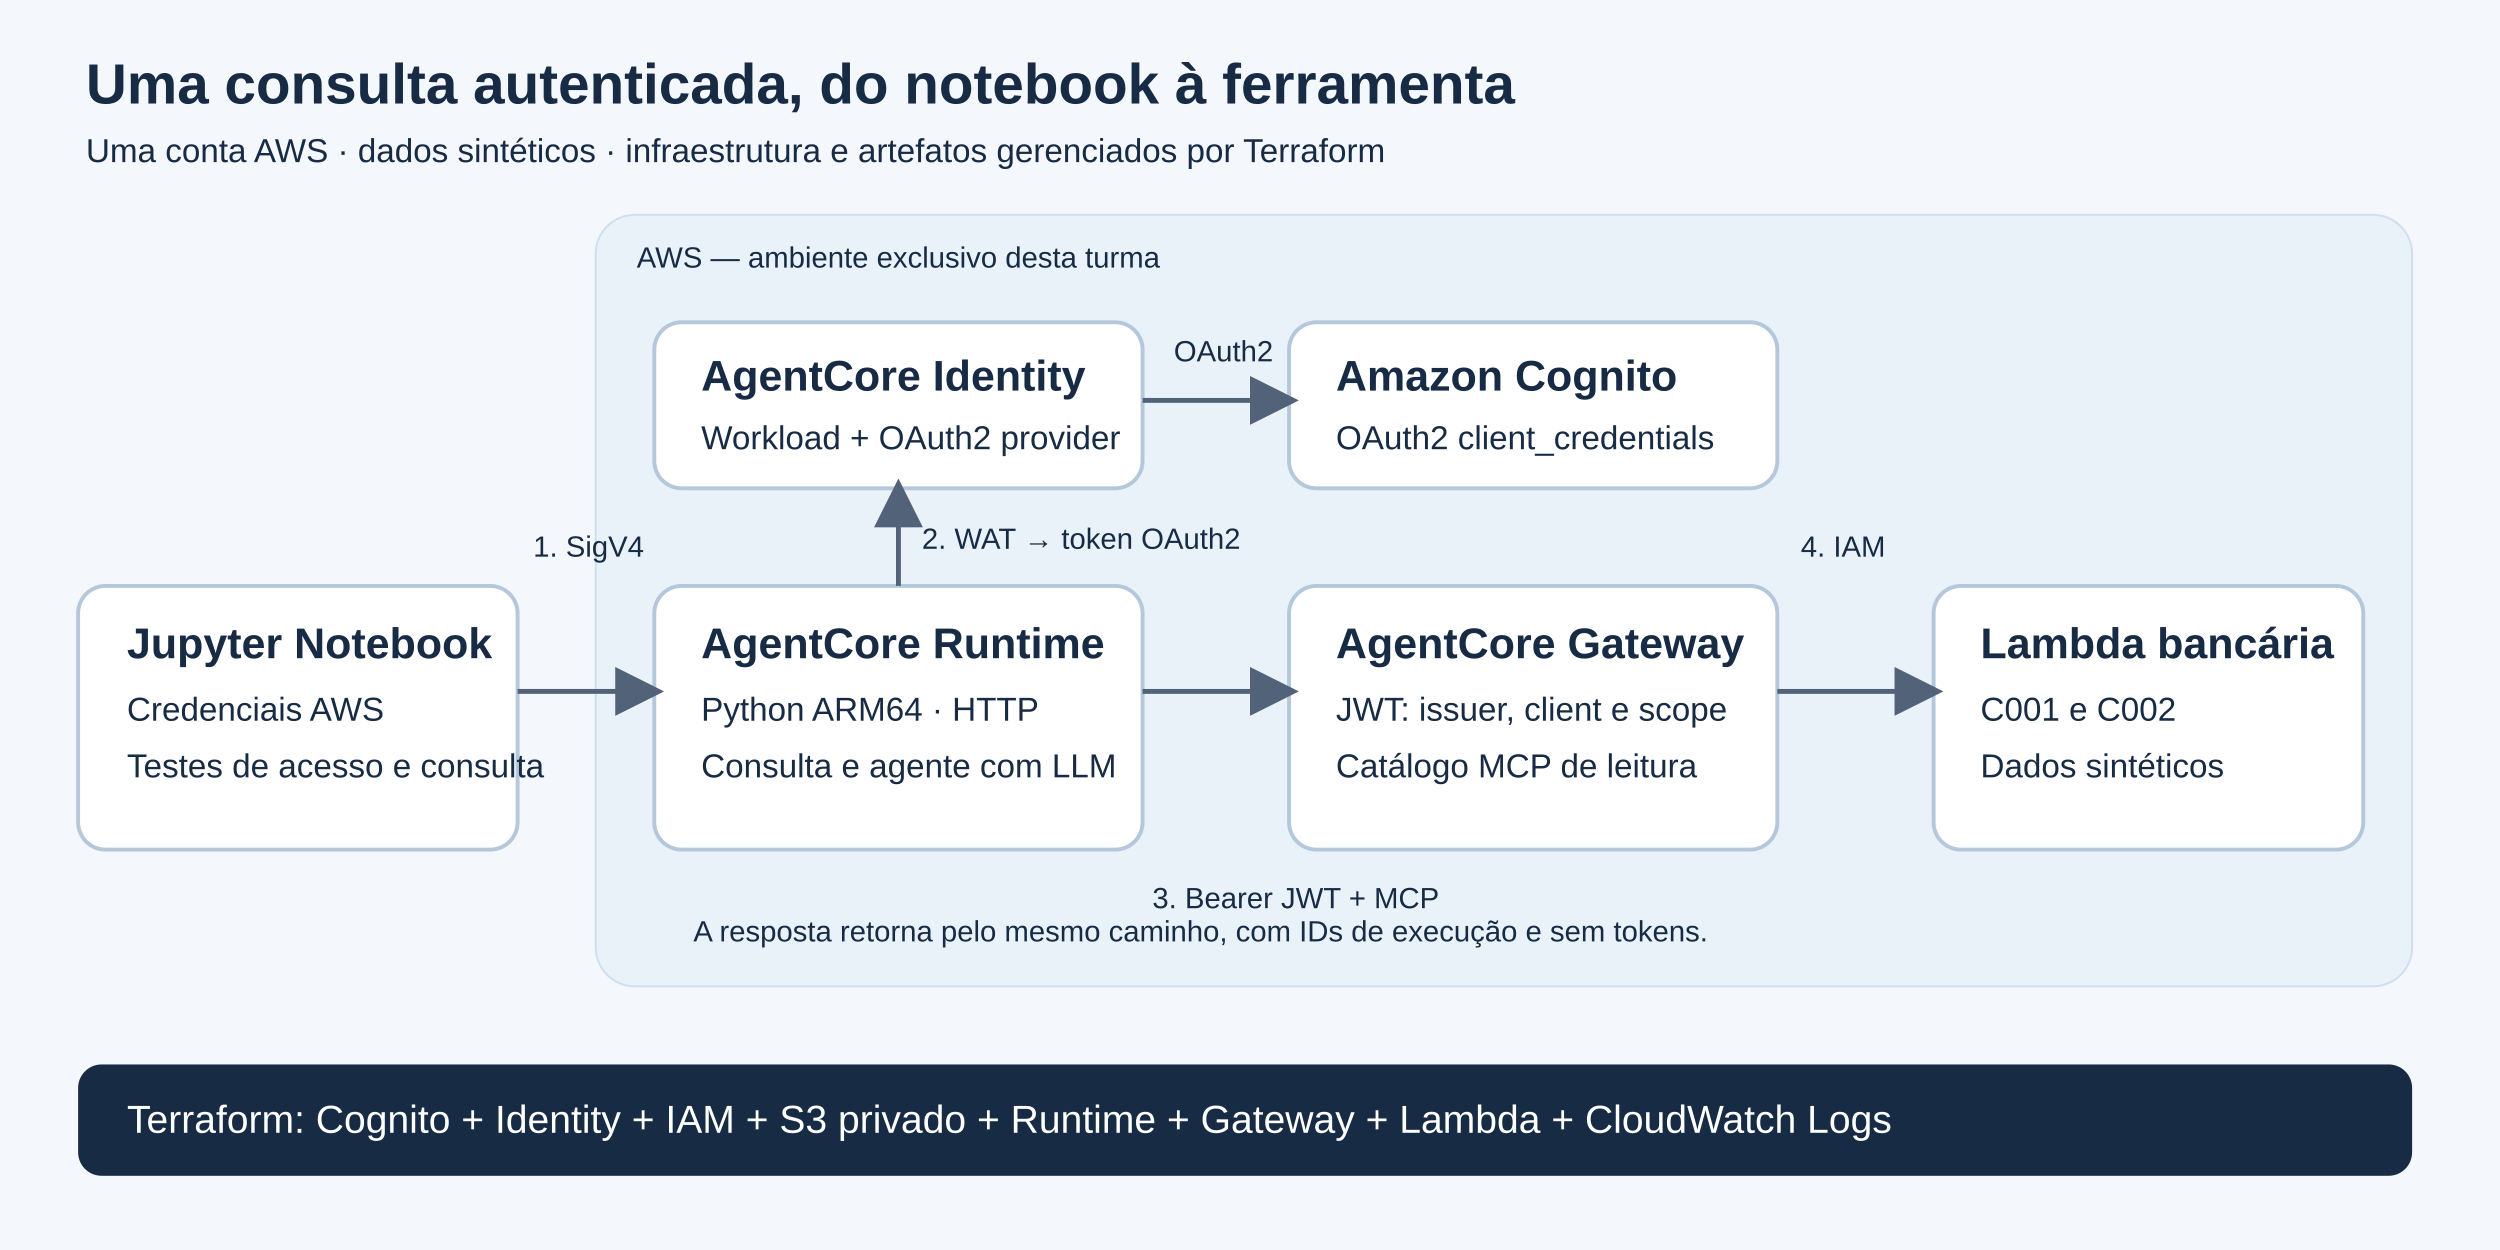
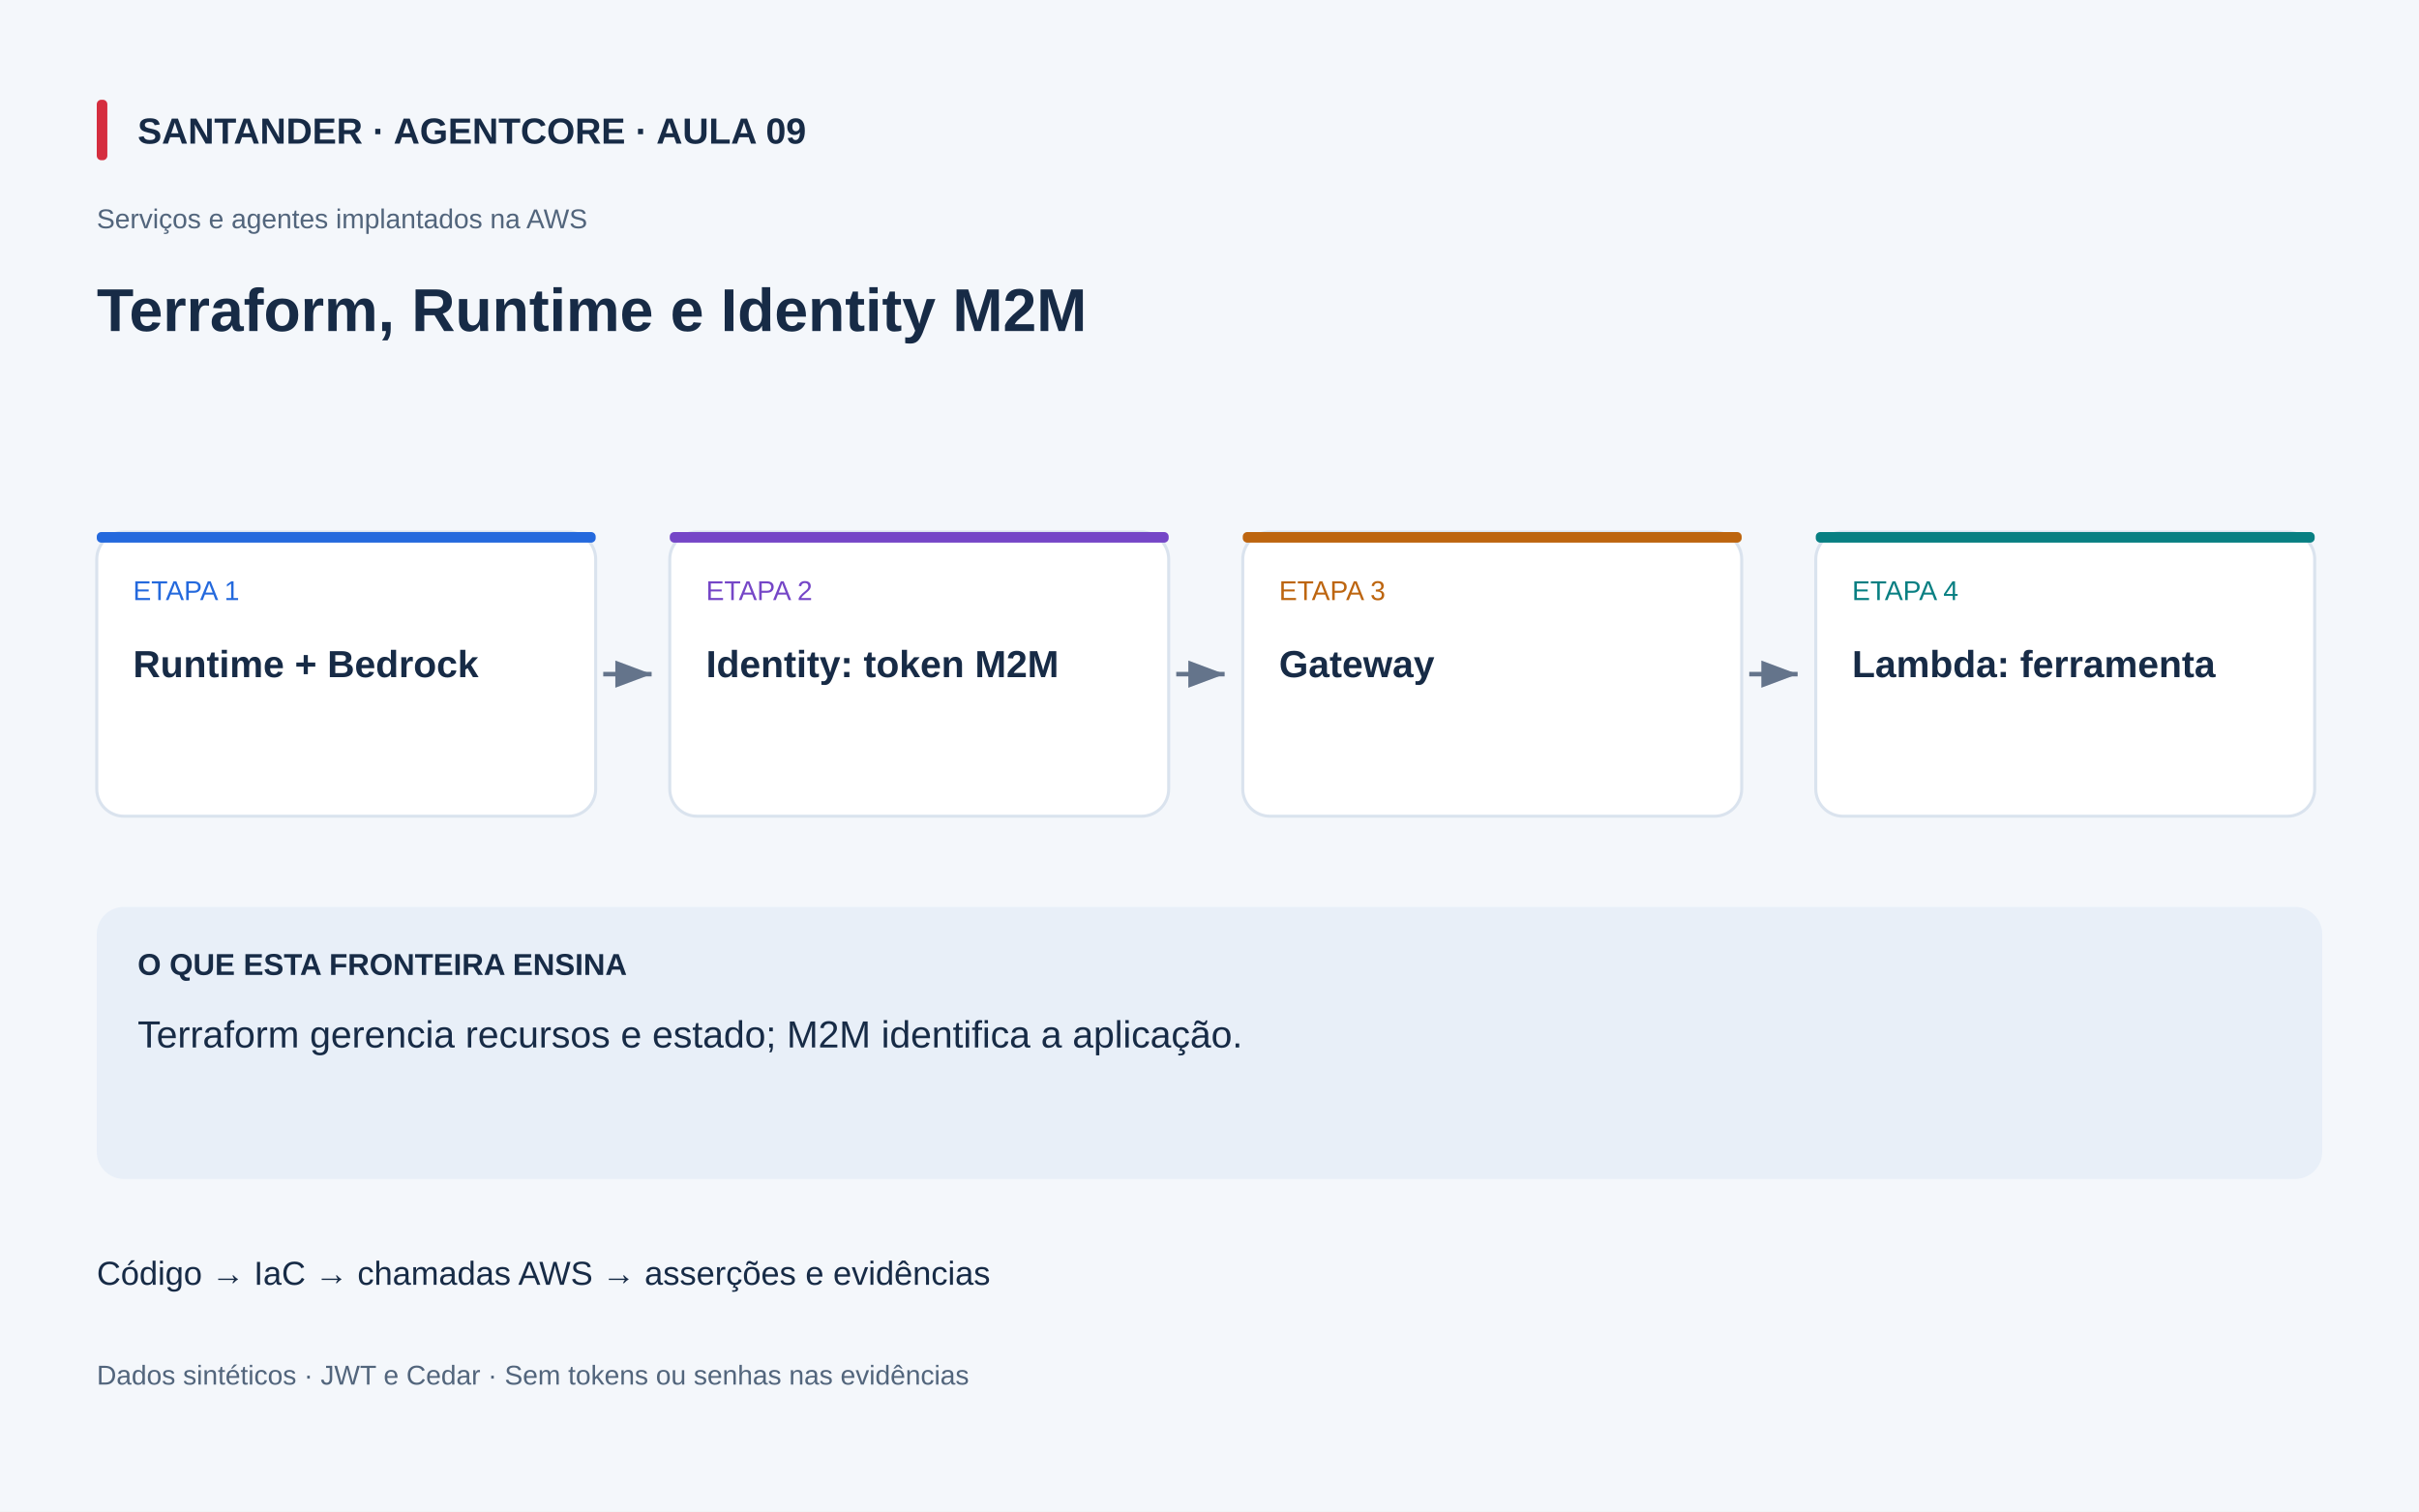
- <svg xmlns="http://www.w3.org/2000/svg" width="1280" height="640" viewBox="0 0 1280 640" role="img" aria-labelledby="title desc">
+ <svg xmlns="http://www.w3.org/2000/svg" width="1600" height="1000" viewBox="0 0 1600 1000" role="img" aria-labelledby="title desc">
+   <rect width="1600" height="1000" fill="#f4f7fb" />
  <defs>
-     <marker id="arrow" markerWidth="10" markerHeight="10" refX="8" refY="5" orient="auto">
-       <path d="M0 0L10 5L0 10Z" fill="#526278" />
+     <marker id="arrow" markerWidth="10" markerHeight="10" refX="8" refY="3" orient="auto">
+       <path d="M0,0 L8,3 L0,6" fill="#64748b" />
    </marker>
-     <style>
-       text{font-family:Arial,Helvetica,sans-serif;fill:#172b44} .title{font-size:29px;font-weight:700}
-       .name{font-size:22px;font-weight:700} .body{font-size:17px} .small{font-size:15px}
-       .card{fill:#fff;stroke:#b4c7db;stroke-width:2} .line{fill:none;stroke:#526278;stroke-width:2.5;marker-end:url(#arrow)}
-     </style>
  </defs>
-   <rect width="1280" height="640" fill="#f4f7fb" />
-   <text x="44" y="53" class="title">Uma consulta autenticada, do notebook à ferramenta</text>
-   <text x="44" y="83" class="body">Uma conta AWS · dados sintéticos · infraestrutura e artefatos gerenciados por Terraform</text>
-   <rect x="305" y="110" width="930" height="395" rx="20" fill="#e9f1f9" stroke="#d0dfed" />
-   <text x="326" y="137" class="small">AWS — ambiente exclusivo desta turma</text>
-   <rect x="40" y="300" width="225" height="135" rx="14" class="card" />
-   <text x="65" y="337" class="name">Jupyter Notebook</text>
-   <text x="65" y="369" class="body">Credenciais AWS</text>
-   <text x="65" y="398" class="body">Testes de acesso e consulta</text>
-   <rect x="335" y="300" width="250" height="135" rx="14" class="card" />
-   <text x="359" y="337" class="name">AgentCore Runtime</text>
-   <text x="359" y="369" class="body">Python ARM64 · HTTP</text>
-   <text x="359" y="398" class="body">Consulta e agente com LLM</text>
-   <rect x="660" y="300" width="250" height="135" rx="14" class="card" />
-   <text x="684" y="337" class="name">AgentCore Gateway</text>
-   <text x="684" y="369" class="body">JWT: issuer, client e scope</text>
-   <text x="684" y="398" class="body">Catálogo MCP de leitura</text>
-   <rect x="990" y="300" width="220" height="135" rx="14" class="card" />
-   <text x="1014" y="337" class="name">Lambda bancária</text>
-   <text x="1014" y="369" class="body">C001 e C002</text>
-   <text x="1014" y="398" class="body">Dados sintéticos</text>
-   <rect x="335" y="165" width="250" height="85" rx="14" class="card" />
-   <text x="359" y="200" class="name">AgentCore Identity</text>
-   <text x="359" y="230" class="body">Workload + OAuth2 provider</text>
-   <rect x="660" y="165" width="250" height="85" rx="14" class="card" />
-   <text x="684" y="200" class="name">Amazon Cognito</text>
-   <text x="684" y="230" class="body">OAuth2 client_credentials</text>
-   <path d="M265 354H335" class="line" />
-   <text x="273" y="285" class="small">1. SigV4</text>
-   <path d="M460 300V250" class="line" />
-   <text x="472" y="281" class="small">2. WAT → token OAuth2</text>
-   <path d="M585 205H660" class="line" />
-   <text x="601" y="185" class="small">OAuth2</text>
-   <path d="M585 354H660" class="line" />
-   <text x="590" y="465" class="small">3. Bearer JWT + MCP</text>
-   <path d="M910 354H990" class="line" />
-   <text x="922" y="285" class="small">4. IAM</text>
-   <text x="355" y="482" class="small">A resposta retorna pelo mesmo caminho, com IDs de execução e sem tokens.</text>
-   <rect x="40" y="545" width="1195" height="57" rx="12" fill="#172b44" />
-   <text x="65" y="580" style="font-family:Arial,Helvetica,sans-serif;font-size:20px;fill:white">Terraform: Cognito + Identity + IAM + S3 privado + Runtime + Gateway + Lambda + CloudWatch Logs</text>
+   <g font-family="Arial,Helvetica,sans-serif" fill="#172b46">
+     <rect x="64" y="66" width="7" height="40" rx="3" fill="#d52e3f" />
+     <text x="91" y="95" font-size="24" font-weight="700">SANTANDER · AGENTCORE · AULA 09</text>
+     <text x="64" y="151" font-size="18" fill="#52657c">Serviços e agentes implantados na AWS</text>
+     <text x="64" y="219" font-size="40" font-weight="700">Terraform, Runtime e Identity M2M</text>
+     <rect x="64" y="352" width="330" height="188" rx="18" fill="white" stroke="#dae3ee" stroke-width="2" />
+     <rect x="64" y="352" width="330" height="7" rx="3" fill="#2469dd" />
+     <text x="88" y="397" font-size="18" fill="#2469dd">ETAPA 1</text>
+     <text x="88" y="448" font-size="25" font-weight="700">Runtime + Bedrock</text>
+     <path d="M399,446 H431" stroke="#64748b" stroke-width="3" marker-end="url(#arrow)" />
+     <rect x="443" y="352" width="330" height="188" rx="18" fill="white" stroke="#dae3ee" stroke-width="2" />
+     <rect x="443" y="352" width="330" height="7" rx="3" fill="#7546c7" />
+     <text x="467" y="397" font-size="18" fill="#7546c7">ETAPA 2</text>
+     <text x="467" y="448" font-size="25" font-weight="700">Identity: token M2M</text>
+     <path d="M778,446 H810" stroke="#64748b" stroke-width="3" marker-end="url(#arrow)" />
+     <rect x="822" y="352" width="330" height="188" rx="18" fill="white" stroke="#dae3ee" stroke-width="2" />
+     <rect x="822" y="352" width="330" height="7" rx="3" fill="#bd650f" />
+     <text x="846" y="397" font-size="18" fill="#bd650f">ETAPA 3</text>
+     <text x="846" y="448" font-size="25" font-weight="700">Gateway</text>
+     <path d="M1157,446 H1189" stroke="#64748b" stroke-width="3" marker-end="url(#arrow)" />
+     <rect x="1201" y="352" width="330" height="188" rx="18" fill="white" stroke="#dae3ee" stroke-width="2" />
+     <rect x="1201" y="352" width="330" height="7" rx="3" fill="#087f82" />
+     <text x="1225" y="397" font-size="18" fill="#087f82">ETAPA 4</text>
+     <text x="1225" y="448" font-size="25" font-weight="700">Lambda: ferramenta</text>
+     <rect x="64" y="600" width="1472" height="180" rx="18" fill="#e8eff8" />
+     <text x="91" y="645" font-size="20" font-weight="700">O QUE ESTA FRONTEIRA ENSINA</text>
+     <text x="91" y="693" font-size="25">Terraform gerencia recursos e estado; M2M identifica a aplicação.</text>
+     <text x="64" y="850" font-size="22">Código → IaC → chamadas AWS → asserções e evidências</text>
+     <text x="64" y="916" font-size="18" fill="#52657c">Dados sintéticos · JWT e Cedar · Sem tokens ou senhas nas evidências</text>
+   </g>
</svg>
